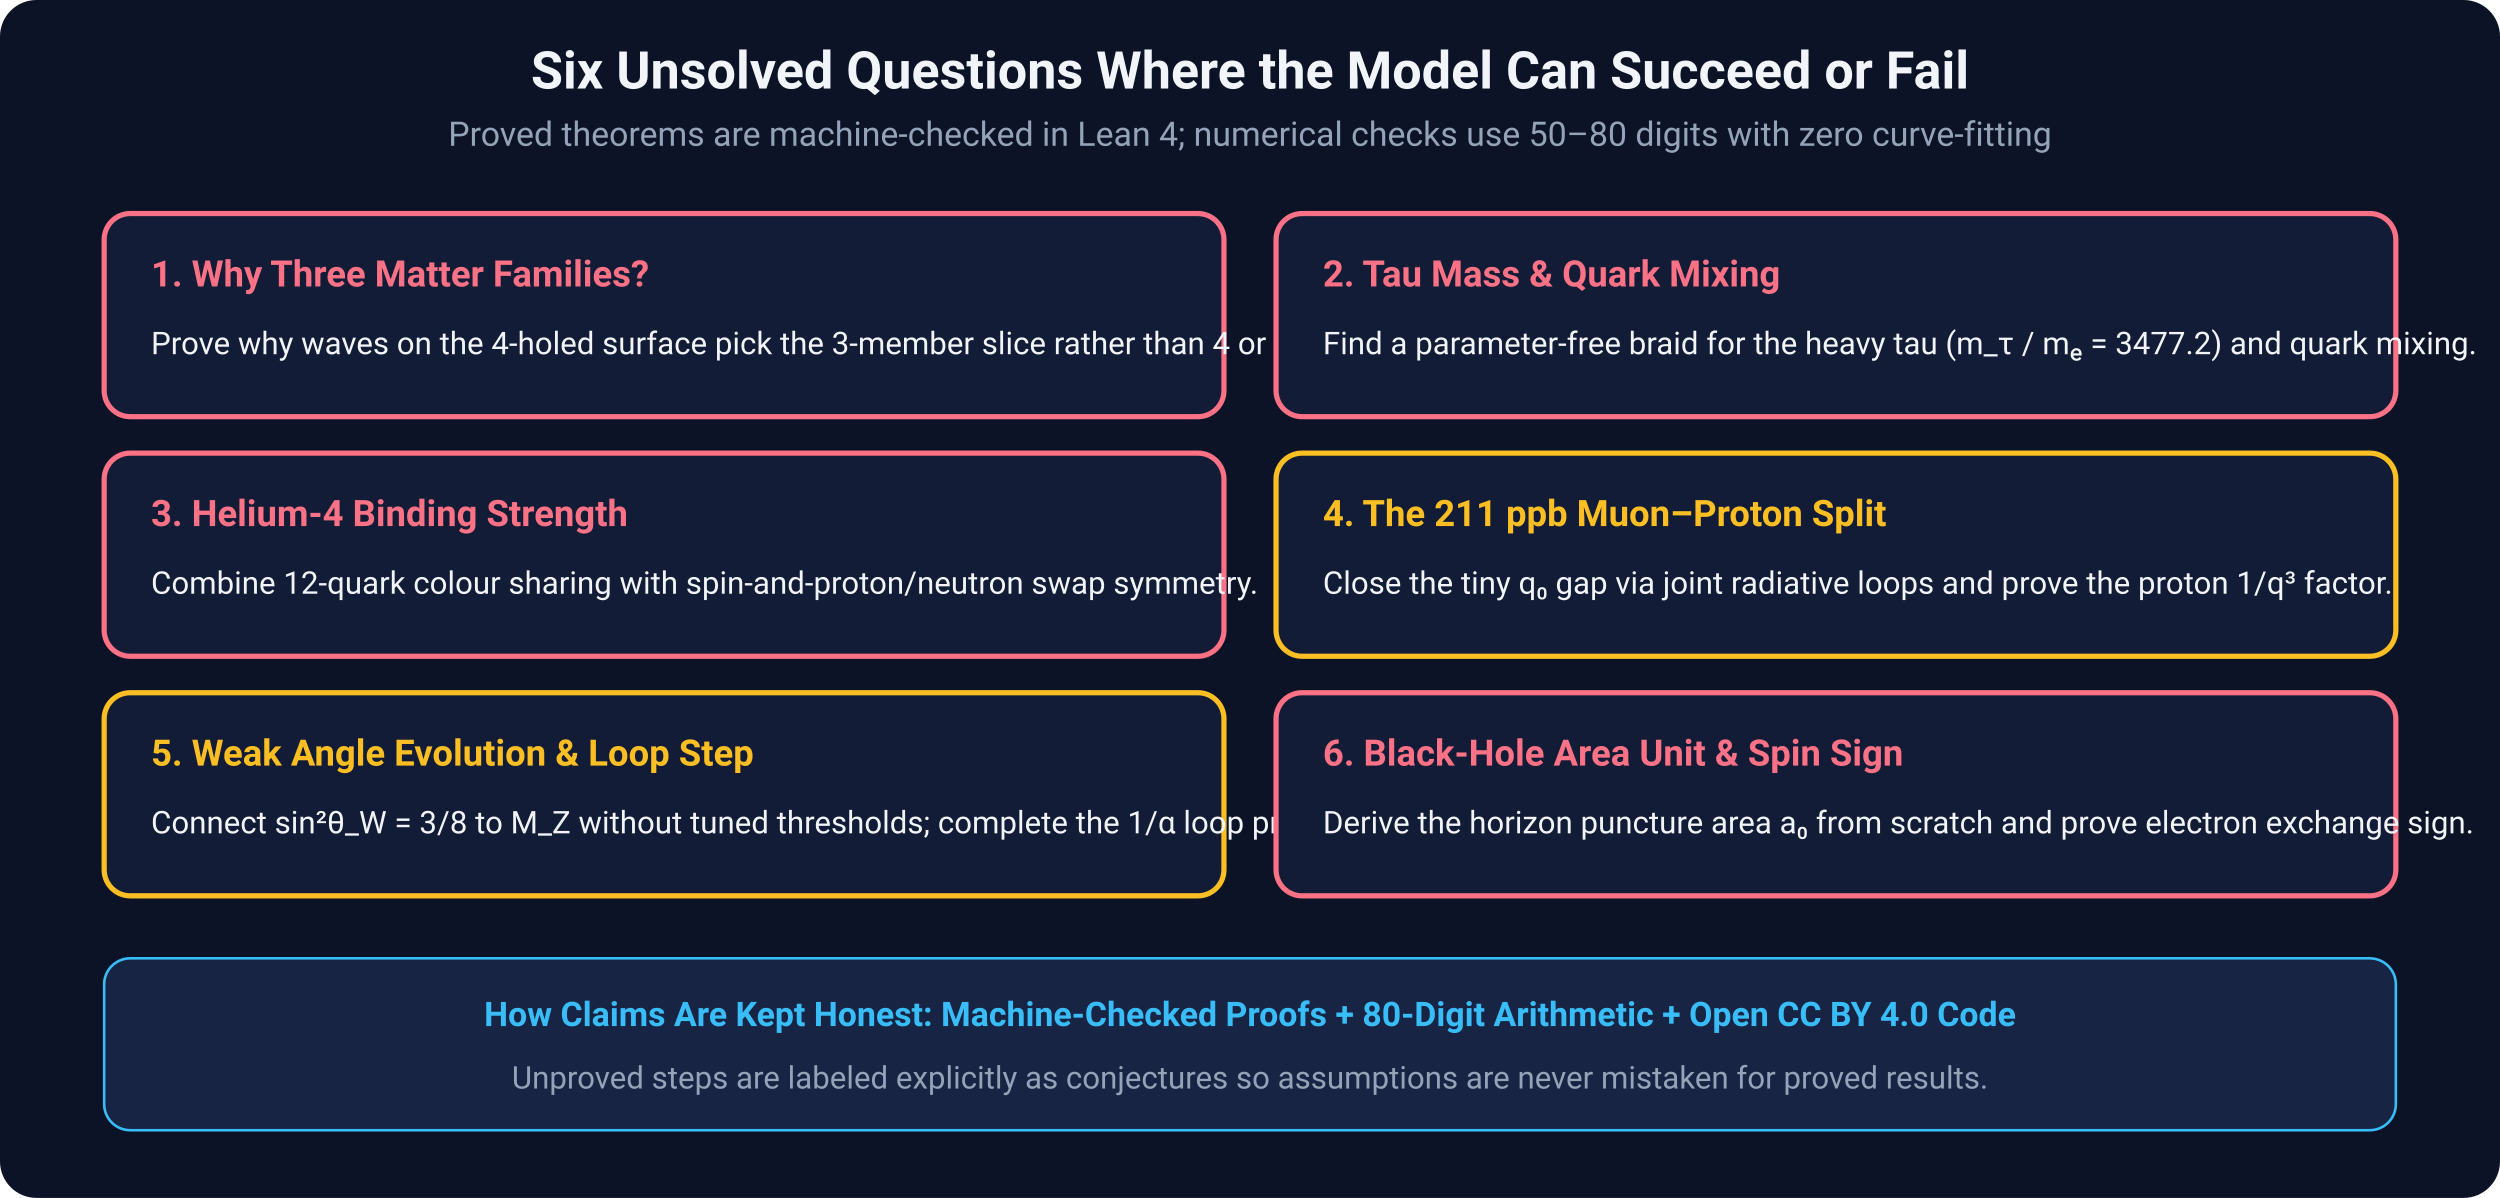
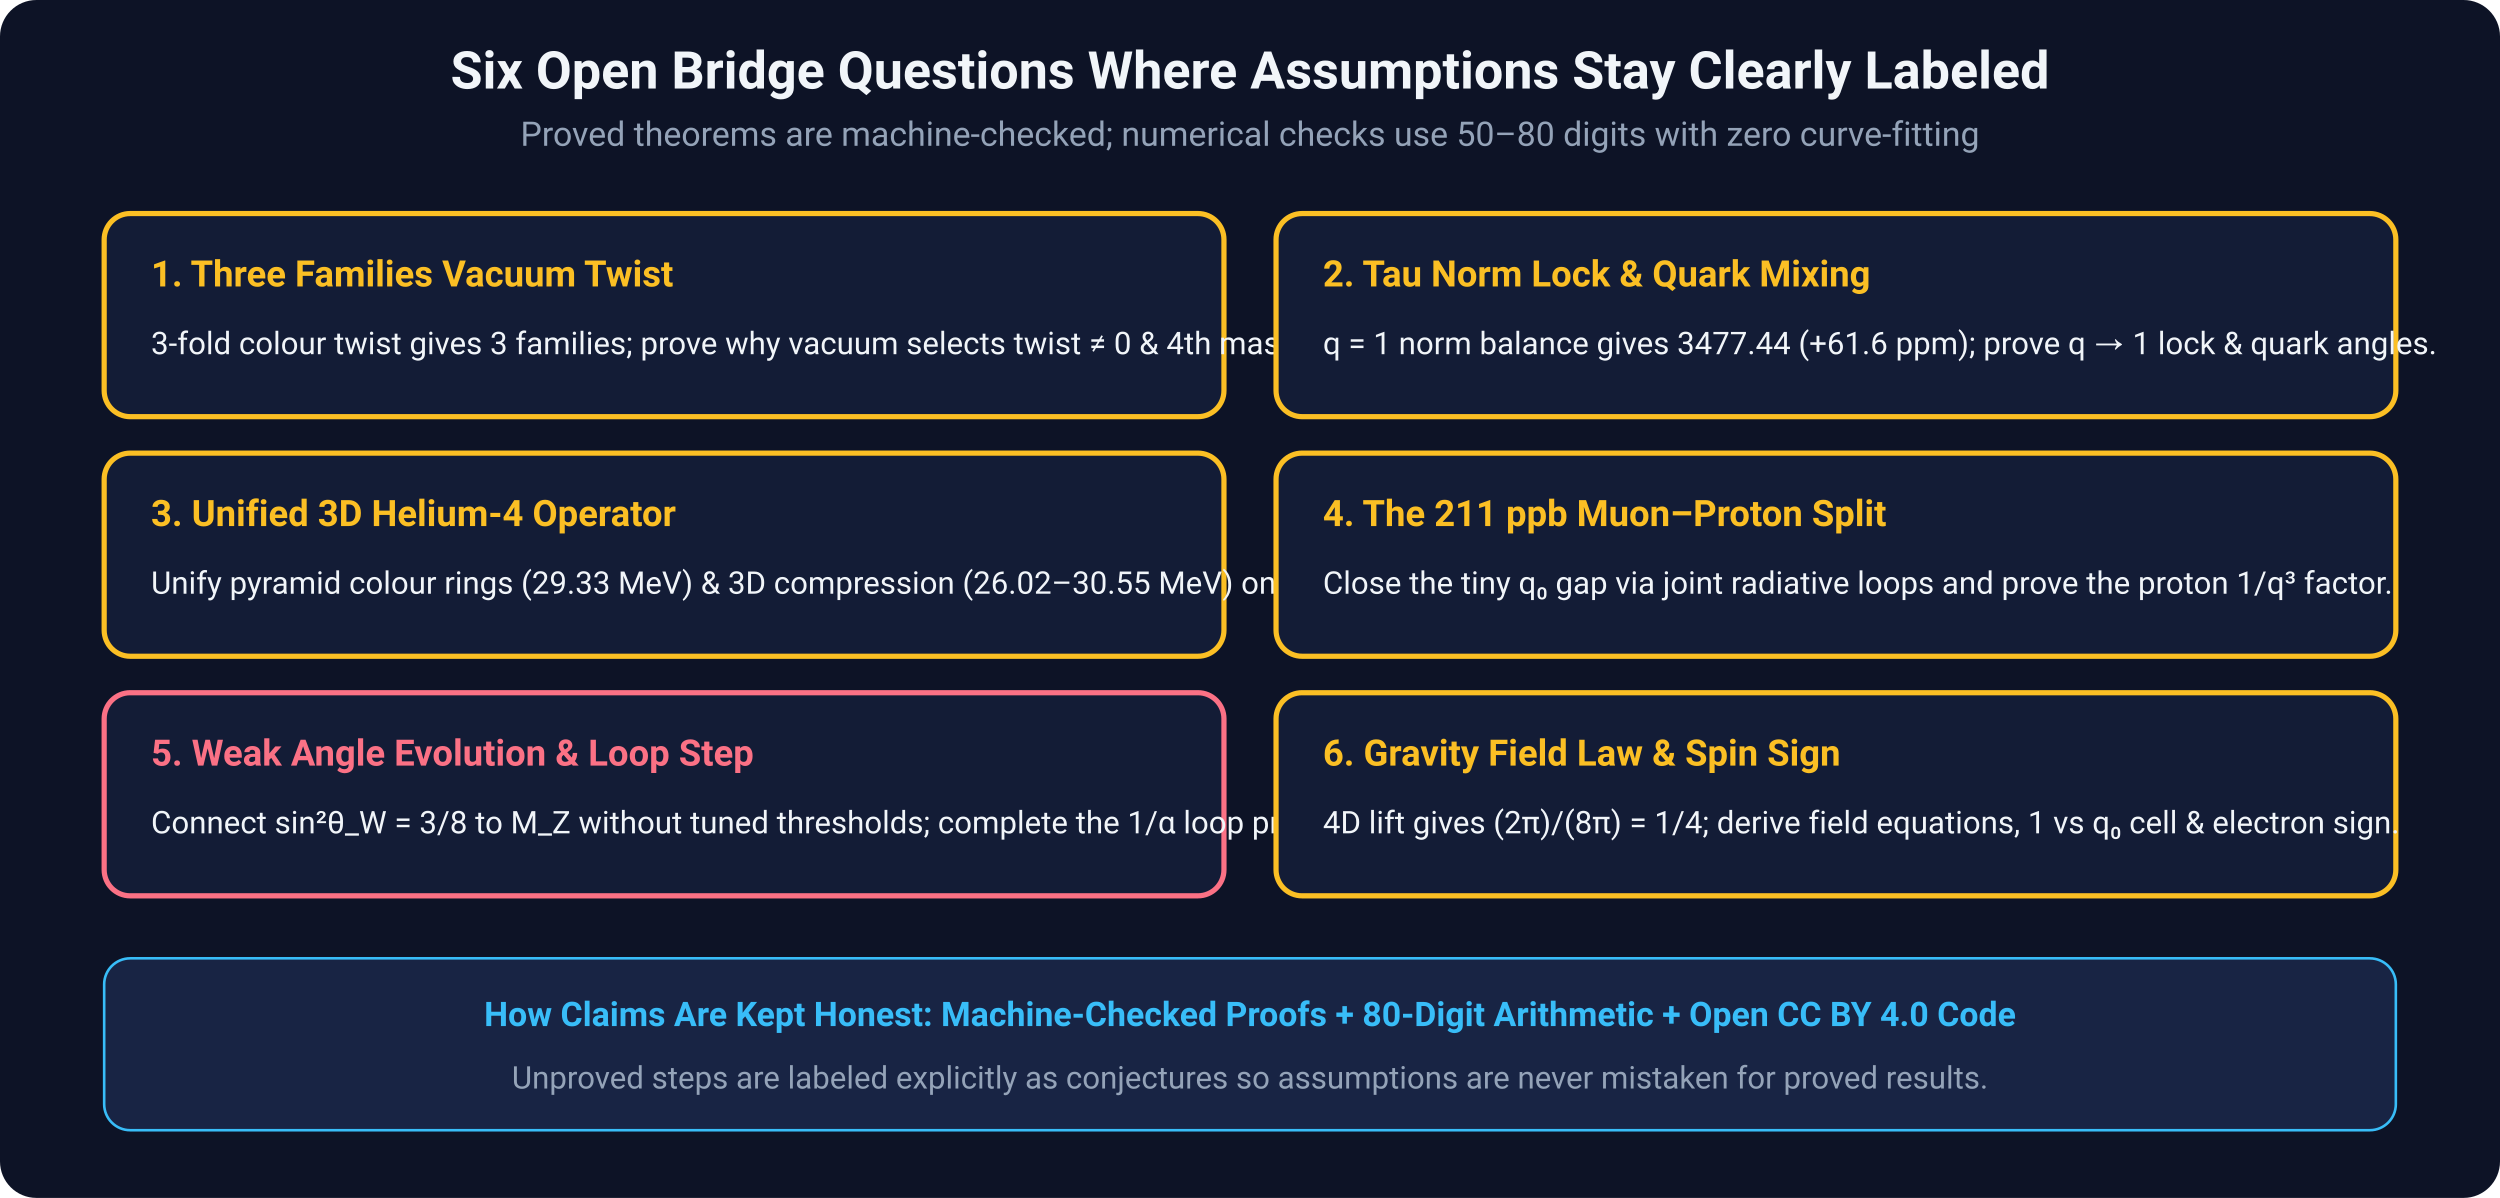
<svg xmlns="http://www.w3.org/2000/svg" viewBox="0 0 960 460" width="960" height="460">
  <defs>
    <marker id="arrow-cyan" viewBox="0 0 10 10" refX="8" refY="5" markerWidth="6" markerHeight="6" orient="auto-start-reverse">
      <path d="M 0 1 L 10 5 L 0 9 z" fill="#38bdf8" />
    </marker>
    <marker id="arrow-amber" viewBox="0 0 10 10" refX="8" refY="5" markerWidth="6" markerHeight="6" orient="auto-start-reverse">
      <path d="M 0 1 L 10 5 L 0 9 z" fill="#f59e0b" />
    </marker>
    <marker id="arrow-green" viewBox="0 0 10 10" refX="8" refY="5" markerWidth="6" markerHeight="6" orient="auto-start-reverse">
      <path d="M 0 1 L 10 5 L 0 9 z" fill="#34d399" />
    </marker>
    <marker id="arrow-coral" viewBox="0 0 10 10" refX="8" refY="5" markerWidth="6" markerHeight="6" orient="auto-start-reverse">
      <path d="M 0 1 L 10 5 L 0 9 z" fill="#fb7185" />
    </marker>
    <marker id="arrow-muted" viewBox="0 0 10 10" refX="8" refY="5" markerWidth="6" markerHeight="6" orient="auto-start-reverse">
      <path d="M 0 1 L 10 5 L 0 9 z" fill="#94a3b8" />
    </marker>
  </defs>
  <rect x="0" y="0" width="960" height="460" rx="14" fill="#0d1326" />
-   <text x="480.0" y="34.0" fill="#f1f5f9" font-family="system-ui, -apple-system, 'Segoe UI', Roboto, Helvetica, Arial, sans-serif" font-size="20" font-weight="600" text-anchor="middle">Six Unsolved Questions Where the Model Can Succeed or Fail</text>
-   <text x="480.0" y="56.0" fill="#94a3b8" font-family="system-ui, -apple-system, 'Segoe UI', Roboto, Helvetica, Arial, sans-serif" font-size="13" font-weight="normal" text-anchor="middle">Proved theorems are machine-checked in Lean 4; numerical checks use 50–80 digits with zero curve-fitting</text>
-   <rect x="40.0" y="82.0" width="430.0" height="78.0" rx="10" fill="#131c36" stroke="#fb7185" stroke-width="2.0" />
-   <text x="58.0" y="110.0" fill="#fb7185" font-family="system-ui, -apple-system, 'Segoe UI', Roboto, Helvetica, Arial, sans-serif" font-size="14" font-weight="600" text-anchor="start">1. Why Three Matter Families?</text>
-   <text x="58.0" y="136.0" fill="#f1f5f9" font-family="system-ui, -apple-system, 'Segoe UI', Roboto, Helvetica, Arial, sans-serif" font-size="12" font-weight="normal" text-anchor="start">Prove why waves on the 4-holed surface pick the 3-member slice rather than 4 or 2.</text>
-   <rect x="490.0" y="82.0" width="430.0" height="78.0" rx="10" fill="#131c36" stroke="#fb7185" stroke-width="2.0" />
-   <text x="508.0" y="110.0" fill="#fb7185" font-family="system-ui, -apple-system, 'Segoe UI', Roboto, Helvetica, Arial, sans-serif" font-size="14" font-weight="600" text-anchor="start">2. Tau Mass &amp; Quark Mixing</text>
-   <text x="508.0" y="136.0" fill="#f1f5f9" font-family="system-ui, -apple-system, 'Segoe UI', Roboto, Helvetica, Arial, sans-serif" font-size="12" font-weight="normal" text-anchor="start">Find a parameter-free braid for the heavy tau (m_τ / mₑ = 3477.2) and quark mixing.</text>
-   <rect x="40.0" y="174.0" width="430.0" height="78.0" rx="10" fill="#131c36" stroke="#fb7185" stroke-width="2.0" />
-   <text x="58.0" y="202.0" fill="#fb7185" font-family="system-ui, -apple-system, 'Segoe UI', Roboto, Helvetica, Arial, sans-serif" font-size="14" font-weight="600" text-anchor="start">3. Helium-4 Binding Strength</text>
-   <text x="58.0" y="228.0" fill="#f1f5f9" font-family="system-ui, -apple-system, 'Segoe UI', Roboto, Helvetica, Arial, sans-serif" font-size="12" font-weight="normal" text-anchor="start">Combine 12-quark colour sharing with spin-and-proton/neutron swap symmetry.</text>
+   <text x="480.0" y="34.0" fill="#f1f5f9" font-family="system-ui, -apple-system, 'Segoe UI', Roboto, Helvetica, Arial, sans-serif" font-size="20" font-weight="600" text-anchor="middle">Six Open Bridge Questions Where Assumptions Stay Clearly Labeled</text>
+   <text x="480.0" y="56.0" fill="#94a3b8" font-family="system-ui, -apple-system, 'Segoe UI', Roboto, Helvetica, Arial, sans-serif" font-size="13" font-weight="normal" text-anchor="middle">Proved theorems are machine-checked; numerical checks use 50–80 digits with zero curve-fitting</text>
+   <rect x="40.0" y="82.0" width="430.0" height="78.0" rx="10" fill="#131c36" stroke="#fbbf24" stroke-width="2.0" />
+   <text x="58.0" y="110.0" fill="#fbbf24" font-family="system-ui, -apple-system, 'Segoe UI', Roboto, Helvetica, Arial, sans-serif" font-size="14" font-weight="600" text-anchor="start">1. Three Families Vacuum Twist</text>
+   <text x="58.0" y="136.0" fill="#f1f5f9" font-family="system-ui, -apple-system, 'Segoe UI', Roboto, Helvetica, Arial, sans-serif" font-size="12" font-weight="normal" text-anchor="start">3-fold colour twist gives 3 families; prove why vacuum selects twist ≠ 0 &amp; 4th mass.</text>
+   <rect x="490.0" y="82.0" width="430.0" height="78.0" rx="10" fill="#131c36" stroke="#fbbf24" stroke-width="2.0" />
+   <text x="508.0" y="110.0" fill="#fbbf24" font-family="system-ui, -apple-system, 'Segoe UI', Roboto, Helvetica, Arial, sans-serif" font-size="14" font-weight="600" text-anchor="start">2. Tau Norm Lock &amp; Quark Mixing</text>
+   <text x="508.0" y="136.0" fill="#f1f5f9" font-family="system-ui, -apple-system, 'Segoe UI', Roboto, Helvetica, Arial, sans-serif" font-size="12" font-weight="normal" text-anchor="start">q = 1 norm balance gives 3477.44 (+61.6 ppm); prove q → 1 lock &amp; quark angles.</text>
+   <rect x="40.0" y="174.0" width="430.0" height="78.0" rx="10" fill="#131c36" stroke="#fbbf24" stroke-width="2.0" />
+   <text x="58.0" y="202.0" fill="#fbbf24" font-family="system-ui, -apple-system, 'Segoe UI', Roboto, Helvetica, Arial, sans-serif" font-size="14" font-weight="600" text-anchor="start">3. Unified 3D Helium-4 Operator</text>
+   <text x="58.0" y="228.0" fill="#f1f5f9" font-family="system-ui, -apple-system, 'Segoe UI', Roboto, Helvetica, Arial, sans-serif" font-size="12" font-weight="normal" text-anchor="start">Unify pyramid colour rings (29.33 MeV) &amp; 3D compression (26.02–30.55 MeV) once.</text>
  <rect x="490.0" y="174.0" width="430.0" height="78.0" rx="10" fill="#131c36" stroke="#fbbf24" stroke-width="2.0" />
  <text x="508.0" y="202.0" fill="#fbbf24" font-family="system-ui, -apple-system, 'Segoe UI', Roboto, Helvetica, Arial, sans-serif" font-size="14" font-weight="600" text-anchor="start">4. The 211 ppb Muon–Proton Split</text>
  <text x="508.0" y="228.0" fill="#f1f5f9" font-family="system-ui, -apple-system, 'Segoe UI', Roboto, Helvetica, Arial, sans-serif" font-size="12" font-weight="normal" text-anchor="start">Close the tiny q₀ gap via joint radiative loops and prove the proton 1/q³ factor.</text>
-   <rect x="40.0" y="266.0" width="430.0" height="78.0" rx="10" fill="#131c36" stroke="#fbbf24" stroke-width="2.0" />
-   <text x="58.0" y="294.0" fill="#fbbf24" font-family="system-ui, -apple-system, 'Segoe UI', Roboto, Helvetica, Arial, sans-serif" font-size="14" font-weight="600" text-anchor="start">5. Weak Angle Evolution &amp; Loop Step</text>
+   <rect x="40.0" y="266.0" width="430.0" height="78.0" rx="10" fill="#131c36" stroke="#fb7185" stroke-width="2.0" />
+   <text x="58.0" y="294.0" fill="#fb7185" font-family="system-ui, -apple-system, 'Segoe UI', Roboto, Helvetica, Arial, sans-serif" font-size="14" font-weight="600" text-anchor="start">5. Weak Angle Evolution &amp; Loop Step</text>
  <text x="58.0" y="320.0" fill="#f1f5f9" font-family="system-ui, -apple-system, 'Segoe UI', Roboto, Helvetica, Arial, sans-serif" font-size="12" font-weight="normal" text-anchor="start">Connect sin²θ_W = 3/8 to M_Z without tuned thresholds; complete the 1/α loop proof.</text>
-   <rect x="490.0" y="266.0" width="430.0" height="78.0" rx="10" fill="#131c36" stroke="#fb7185" stroke-width="2.0" />
-   <text x="508.0" y="294.0" fill="#fb7185" font-family="system-ui, -apple-system, 'Segoe UI', Roboto, Helvetica, Arial, sans-serif" font-size="14" font-weight="600" text-anchor="start">6. Black-Hole Area Unit &amp; Spin Sign</text>
-   <text x="508.0" y="320.0" fill="#f1f5f9" font-family="system-ui, -apple-system, 'Segoe UI', Roboto, Helvetica, Arial, sans-serif" font-size="12" font-weight="normal" text-anchor="start">Derive the horizon puncture area a₀ from scratch and prove electron exchange sign.</text>
+   <rect x="490.0" y="266.0" width="430.0" height="78.0" rx="10" fill="#131c36" stroke="#fbbf24" stroke-width="2.0" />
+   <text x="508.0" y="294.0" fill="#fbbf24" font-family="system-ui, -apple-system, 'Segoe UI', Roboto, Helvetica, Arial, sans-serif" font-size="14" font-weight="600" text-anchor="start">6. Gravity Field Law &amp; Spin Sign</text>
+   <text x="508.0" y="320.0" fill="#f1f5f9" font-family="system-ui, -apple-system, 'Segoe UI', Roboto, Helvetica, Arial, sans-serif" font-size="12" font-weight="normal" text-anchor="start">4D lift gives (2π)/(8π) = 1/4; derive field equations, 1 vs q₀ cell &amp; electron sign.</text>
  <rect x="40.0" y="368.0" width="880.0" height="66.0" rx="10" fill="#182444" stroke="#38bdf8" stroke-width="1.0" />
  <text x="480.0" y="394.0" fill="#38bdf8" font-family="system-ui, -apple-system, 'Segoe UI', Roboto, Helvetica, Arial, sans-serif" font-size="13" font-weight="600" text-anchor="middle">How Claims Are Kept Honest:   Machine-Checked Proofs   +   80-Digit Arithmetic   +   Open CC BY 4.0 Code</text>
  <text x="480.0" y="418.0" fill="#94a3b8" font-family="system-ui, -apple-system, 'Segoe UI', Roboto, Helvetica, Arial, sans-serif" font-size="12" font-weight="normal" text-anchor="middle">Unproved steps are labeled explicitly as conjectures so assumptions are never mistaken for proved results.</text>
</svg>
